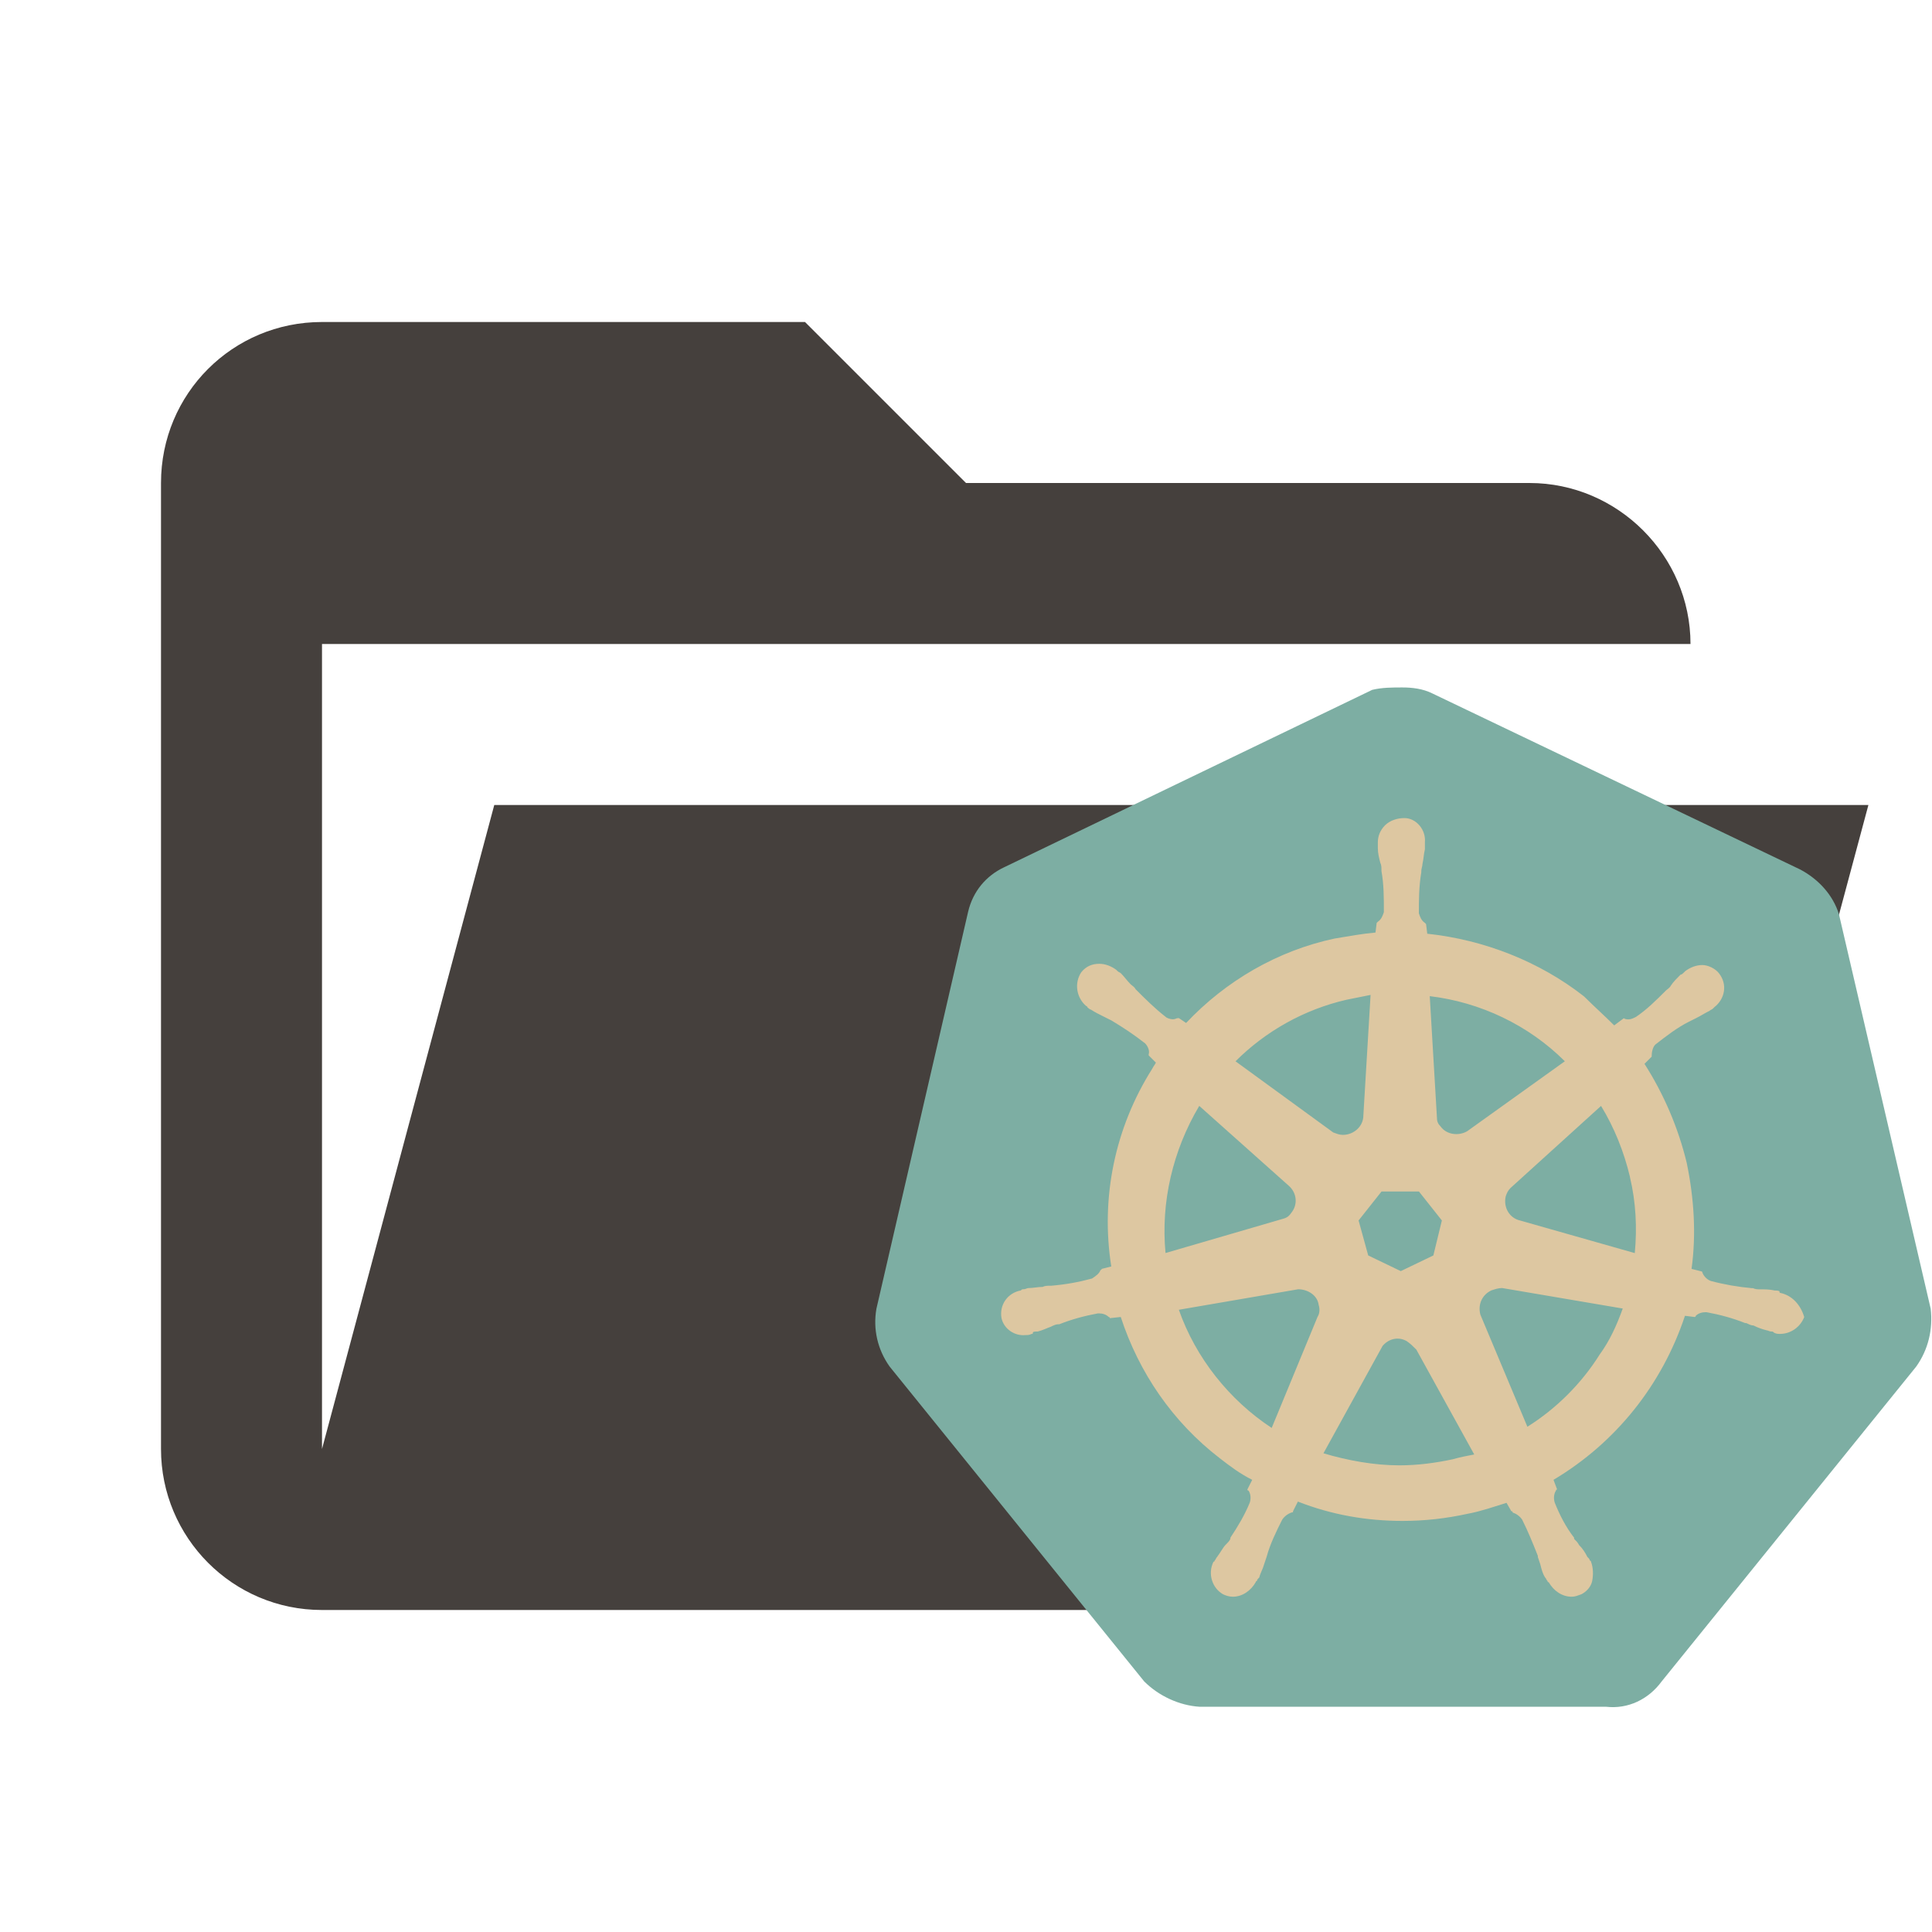
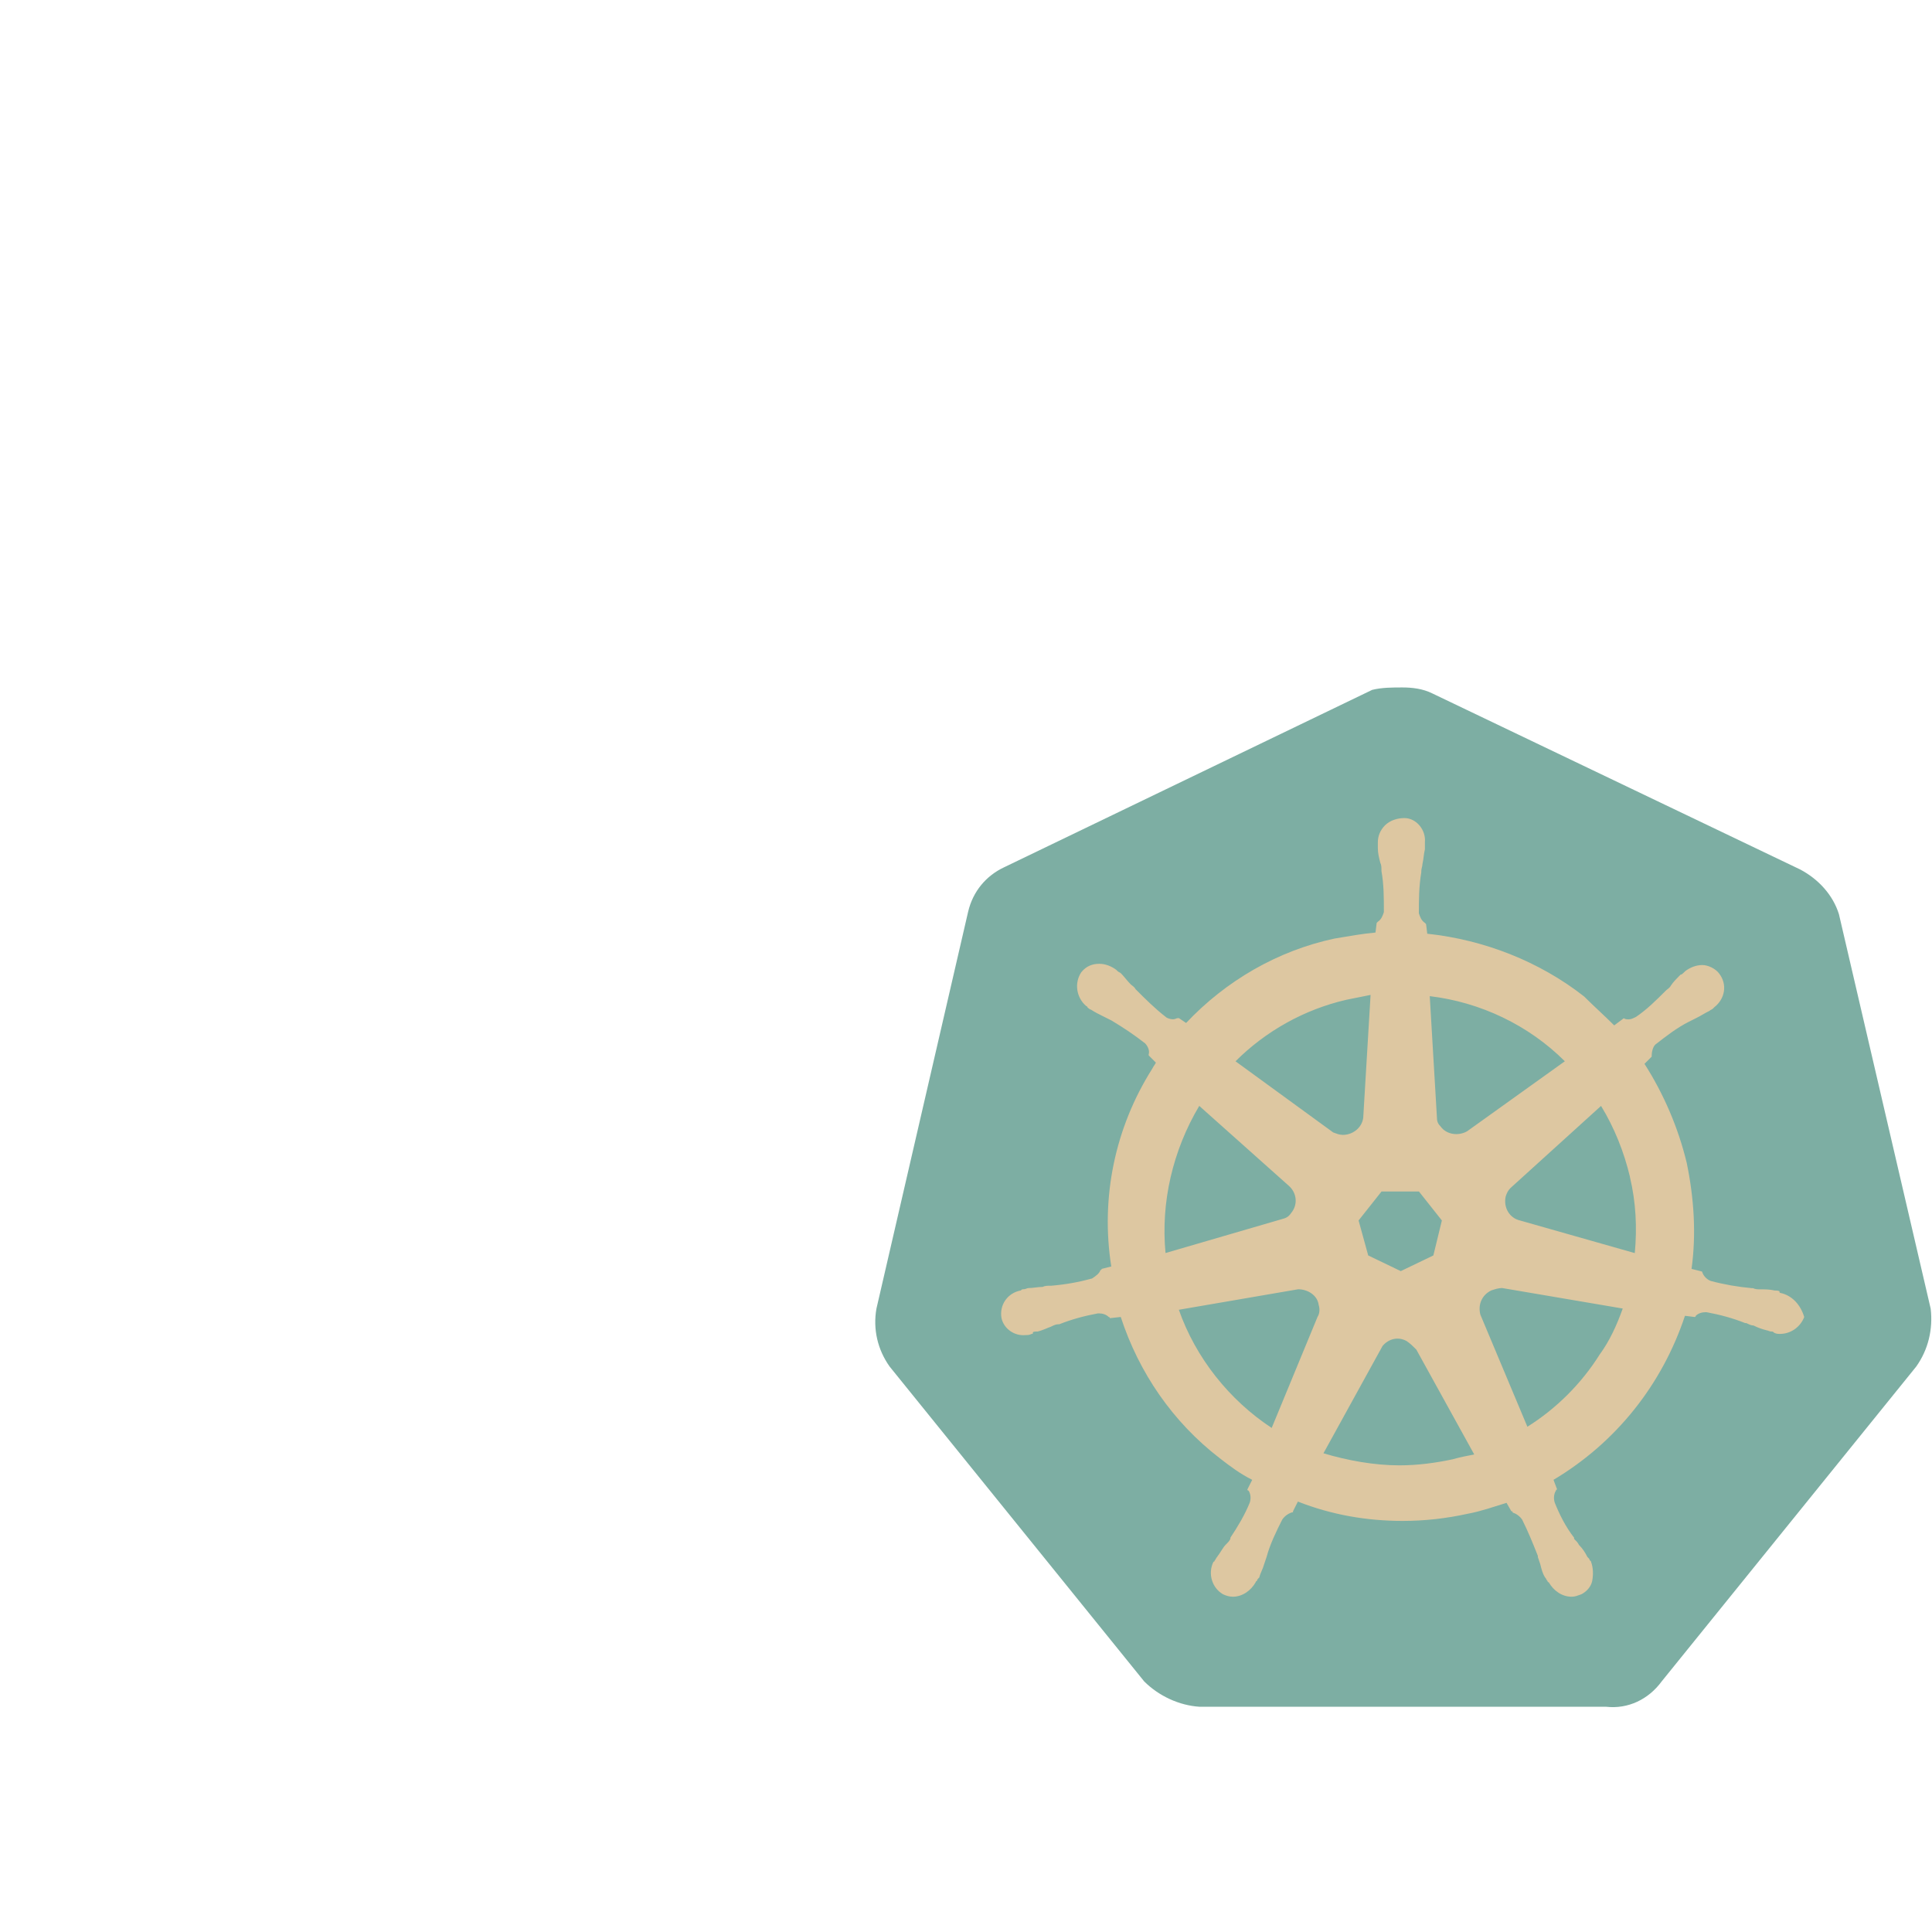
<svg xmlns="http://www.w3.org/2000/svg" clip-rule="evenodd" stroke-linejoin="round" stroke-miterlimit="1.414" version="1.1" viewBox="0 0 24 24" xml:space="preserve">
-   <path d="m19 20h-15c-1.11 0-2-.9-2-2v-12c0-1.11.89-2 2-2h6l2 2h7c1.097 0 2 .903 2 2h-17v10l2.14-8h17.07l-2.28 8.5c-.23.87-1.01 1.5-1.93 1.5z" fill="#45403d" />
+   <path d="m19 20h-15c-1.11 0-2-.9-2-2v-12c0-1.11.89-2 2-2h6l2 2h7c1.097 0 2 .903 2 2h-17v10l2.14-8h17.07l-2.28 8.5c-.23.87-1.01 1.5-1.93 1.5z" fill="transparent" stroke="rgba(255, 255, 255, 0.4)" />
  <g transform="matrix(.8608 0 0 .8608 -202.35 -28.955)" stroke-width=".174">
    <path class="st0" d="m261.61 46.83c-.087-.279-.296-.505-.557-.644l-5.309-2.541c-.139-.07-.296-.087-.435-.087-.139 0-.296 0-.435.035l-5.309 2.559c-.261.122-.453.348-.522.644l-1.323 5.727c-.052.296.017.592.191.836l3.673 4.543c.209.209.505.348.801.366h5.866c.313.035.609-.104.801-.366l3.673-4.543c.174-.244.244-.54.209-.836z" fill="#7daea3" />
    <path class="st1" d="m260.77 52.295c-.017 0-.017 0-.017-.017 0-.017-.052-.017-.07-.017-.07-.017-.139-.017-.209-.017-.035 0-.07 0-.104-.017h-.017c-.191-.017-.4-.052-.592-.104-.052-.017-.104-.07-.122-.122 0-.017-.017-.017-.017-.017l-.139-.035c.07-.505.035-1.027-.07-1.532-.122-.505-.331-.992-.609-1.427l.104-.104v-.017c0-.052.017-.122.052-.157.157-.122.313-.244.487-.331.035-.017.07-.035.104-.052.07-.035.122-.07.191-.104.017-.017.035-.017.052-.035l.017-.017c.157-.122.191-.331.07-.487-.052-.07-.157-.122-.244-.122-.087 0-.174.035-.244.087l-.017.017c-.017.017-.035.035-.052.035-.052.052-.104.104-.139.157-.017.035-.052.052-.07.07-.139.139-.279.279-.435.383-.035.017-.07.035-.104.035-.017 0-.052 0-.07-.017l-.139.104c-.139-.139-.296-.279-.435-.418-.644-.505-1.445-.818-2.263-.905l-.017-.139-.017-.017c-.052-.035-.07-.087-.087-.139 0-.191 0-.383.035-.592v-.017c0-.035.017-.07.017-.104.017-.07.017-.139.035-.209v-.104c.017-.174-.122-.348-.296-.348-.104 0-.209.035-.279.104-.07.07-.104.157-.104.244v.087c0 .07.017.139.035.209.017.035.017.07.017.104v.017c.035.191.035.383.035.592-.017.052-.035.104-.087.139l-.017.017-.017.139c-.191.017-.383.052-.592.087-.818.174-1.567.609-2.141 1.218l-.104-.07h-.017c-.017 0-.035.017-.07.017s-.087-.017-.104-.035c-.157-.122-.296-.261-.435-.4-.017-.035-.052-.052-.07-.07-.052-.052-.087-.104-.139-.157-.017-.017-.035-.017-.052-.035l-.017-.017c-.07-.052-.157-.087-.244-.087-.104 0-.191.035-.261.122-.104.157-.07.366.07.487.017 0 .017.017.017.017s.035.035.052.035c.052.035.122.07.191.104.035.017.07.035.104.052.174.104.331.209.487.331.035.035.07.104.052.157v.017l.104.104c-.017.035-.035.052-.052.087-.54.853-.748 1.863-.592 2.855l-.139.035c0 .017-.017.017-.017.017-.017.052-.07.087-.122.122-.191.052-.383.087-.592.104h-.017c-.035 0-.07 0-.104.017-.07 0-.139.017-.209.017-.017 0-.035.017-.07.017-.017 0-.017 0-.035.017-.191.035-.313.209-.279.4.035.157.191.261.348.244.035 0 .052 0 .087-.017.017 0 .017 0 .017-.017 0-.017.035-.017.07-.017.07-.017.139-.052.191-.07.035-.017.07-.035.104-.035h.017c.174-.07.366-.122.557-.157h.017c.052 0 .104.017.139.052.017 0 .017.017.017.017l.157-.017c.261.801.748 1.514 1.427 2.037.157.122.296.226.47.313l-.07.139c0 .017.017.017.017.017.035.052.035.122.017.174-.07.174-.174.348-.279.505v.017c-.017.035-.035.052-.07.087s-.07.104-.122.174c-.017.017-.017.035-.035.052 0 0 0 .017-.017.017-.087.174-.017.383.139.47.035.017.087.035.139.035.139 0 .261-.087.331-.209 0 0 0-.017.017-.017 0-.017.017-.035.035-.052.017-.07.052-.122.07-.191l.035-.104c.052-.191.139-.366.226-.54.035-.052.087-.087.139-.104.017 0 .017 0 .017-.017l.07-.139c.487.191.992.279 1.514.279.313 0 .627-.035.94-.104.191-.035.383-.104.557-.157l.07.122c.017 0 .017 0 .017.017.052.017.104.052.139.104.087.174.157.348.226.522v.017l.035.104c.017.07.035.139.07.191.017.017.017.035.035.052 0 0 0 .017.017.017.07.122.191.209.331.209.052 0 .087-.017.139-.035.07-.035.139-.104.157-.191.017-.087.017-.191-.017-.279 0-.017-.017-.017-.017-.017 0-.017-.017-.035-.035-.052-.035-.07-.07-.122-.122-.174-.017-.035-.035-.052-.07-.087v-.017c-.122-.157-.209-.331-.279-.505-.017-.052-.017-.122.017-.174 0-.017.017-.017.017-.017l-.052-.139c.905-.54 1.567-1.375 1.897-2.367l.139.017c.017 0 .017-.017.017-.017.035-.035.087-.052.139-.052h.017c.191.035.383.087.557.157h.017c.035.017.07.035.104.035.07.035.122.052.191.07.017 0 .035.017.07.017.017 0 .017 0 .035.017.035.017.052.017.087.017.157 0 .296-.104.348-.244-.052-.174-.174-.313-.348-.348zm-5.013-.54-.47.226-.47-.226-.139-.505.331-.418h.54l.331.418zm2.837-1.131c.087.366.104.731.07 1.097l-1.654-.47c-.157-.035-.244-.191-.209-.348.017-.052.035-.087.07-.122l1.306-1.184c.191.313.331.661.418 1.027zm-.94-1.671-1.41 1.01c-.122.07-.296.052-.383-.07-.035-.035-.052-.07-.052-.122l-.104-1.758c.731.087 1.427.418 1.95.94zm-3.151-.888.348-.07-.104 1.741c0 .157-.139.279-.296.279-.052 0-.087-.017-.139-.035l-1.41-1.027c.435-.435.992-.748 1.601-.888zm-2.124 1.532 1.288 1.149c.122.104.139.279.035.4-.035.052-.07.07-.139.087l-1.671.487c-.07-.731.104-1.48.487-2.124zm-.296 2.942 1.723-.296c.139 0 .279.087.296.226.017.052.017.122-.017.174l-.661 1.601c-.609-.4-1.097-1.01-1.34-1.706zm3.951 2.158c-.244.052-.505.087-.766.087-.366 0-.748-.07-1.097-.174l.853-1.549c.087-.104.226-.139.348-.07.052.035.087.07.139.122l.836 1.514c-.087.017-.191.035-.313.07zm2.124-1.514c-.261.418-.627.783-1.044 1.044l-.679-1.619c-.035-.139.017-.279.157-.348.052-.017.104-.035.157-.035l1.741.296c-.087.244-.191.47-.331.661z" fill="#ddc7a1" />
  </g>
</svg>
